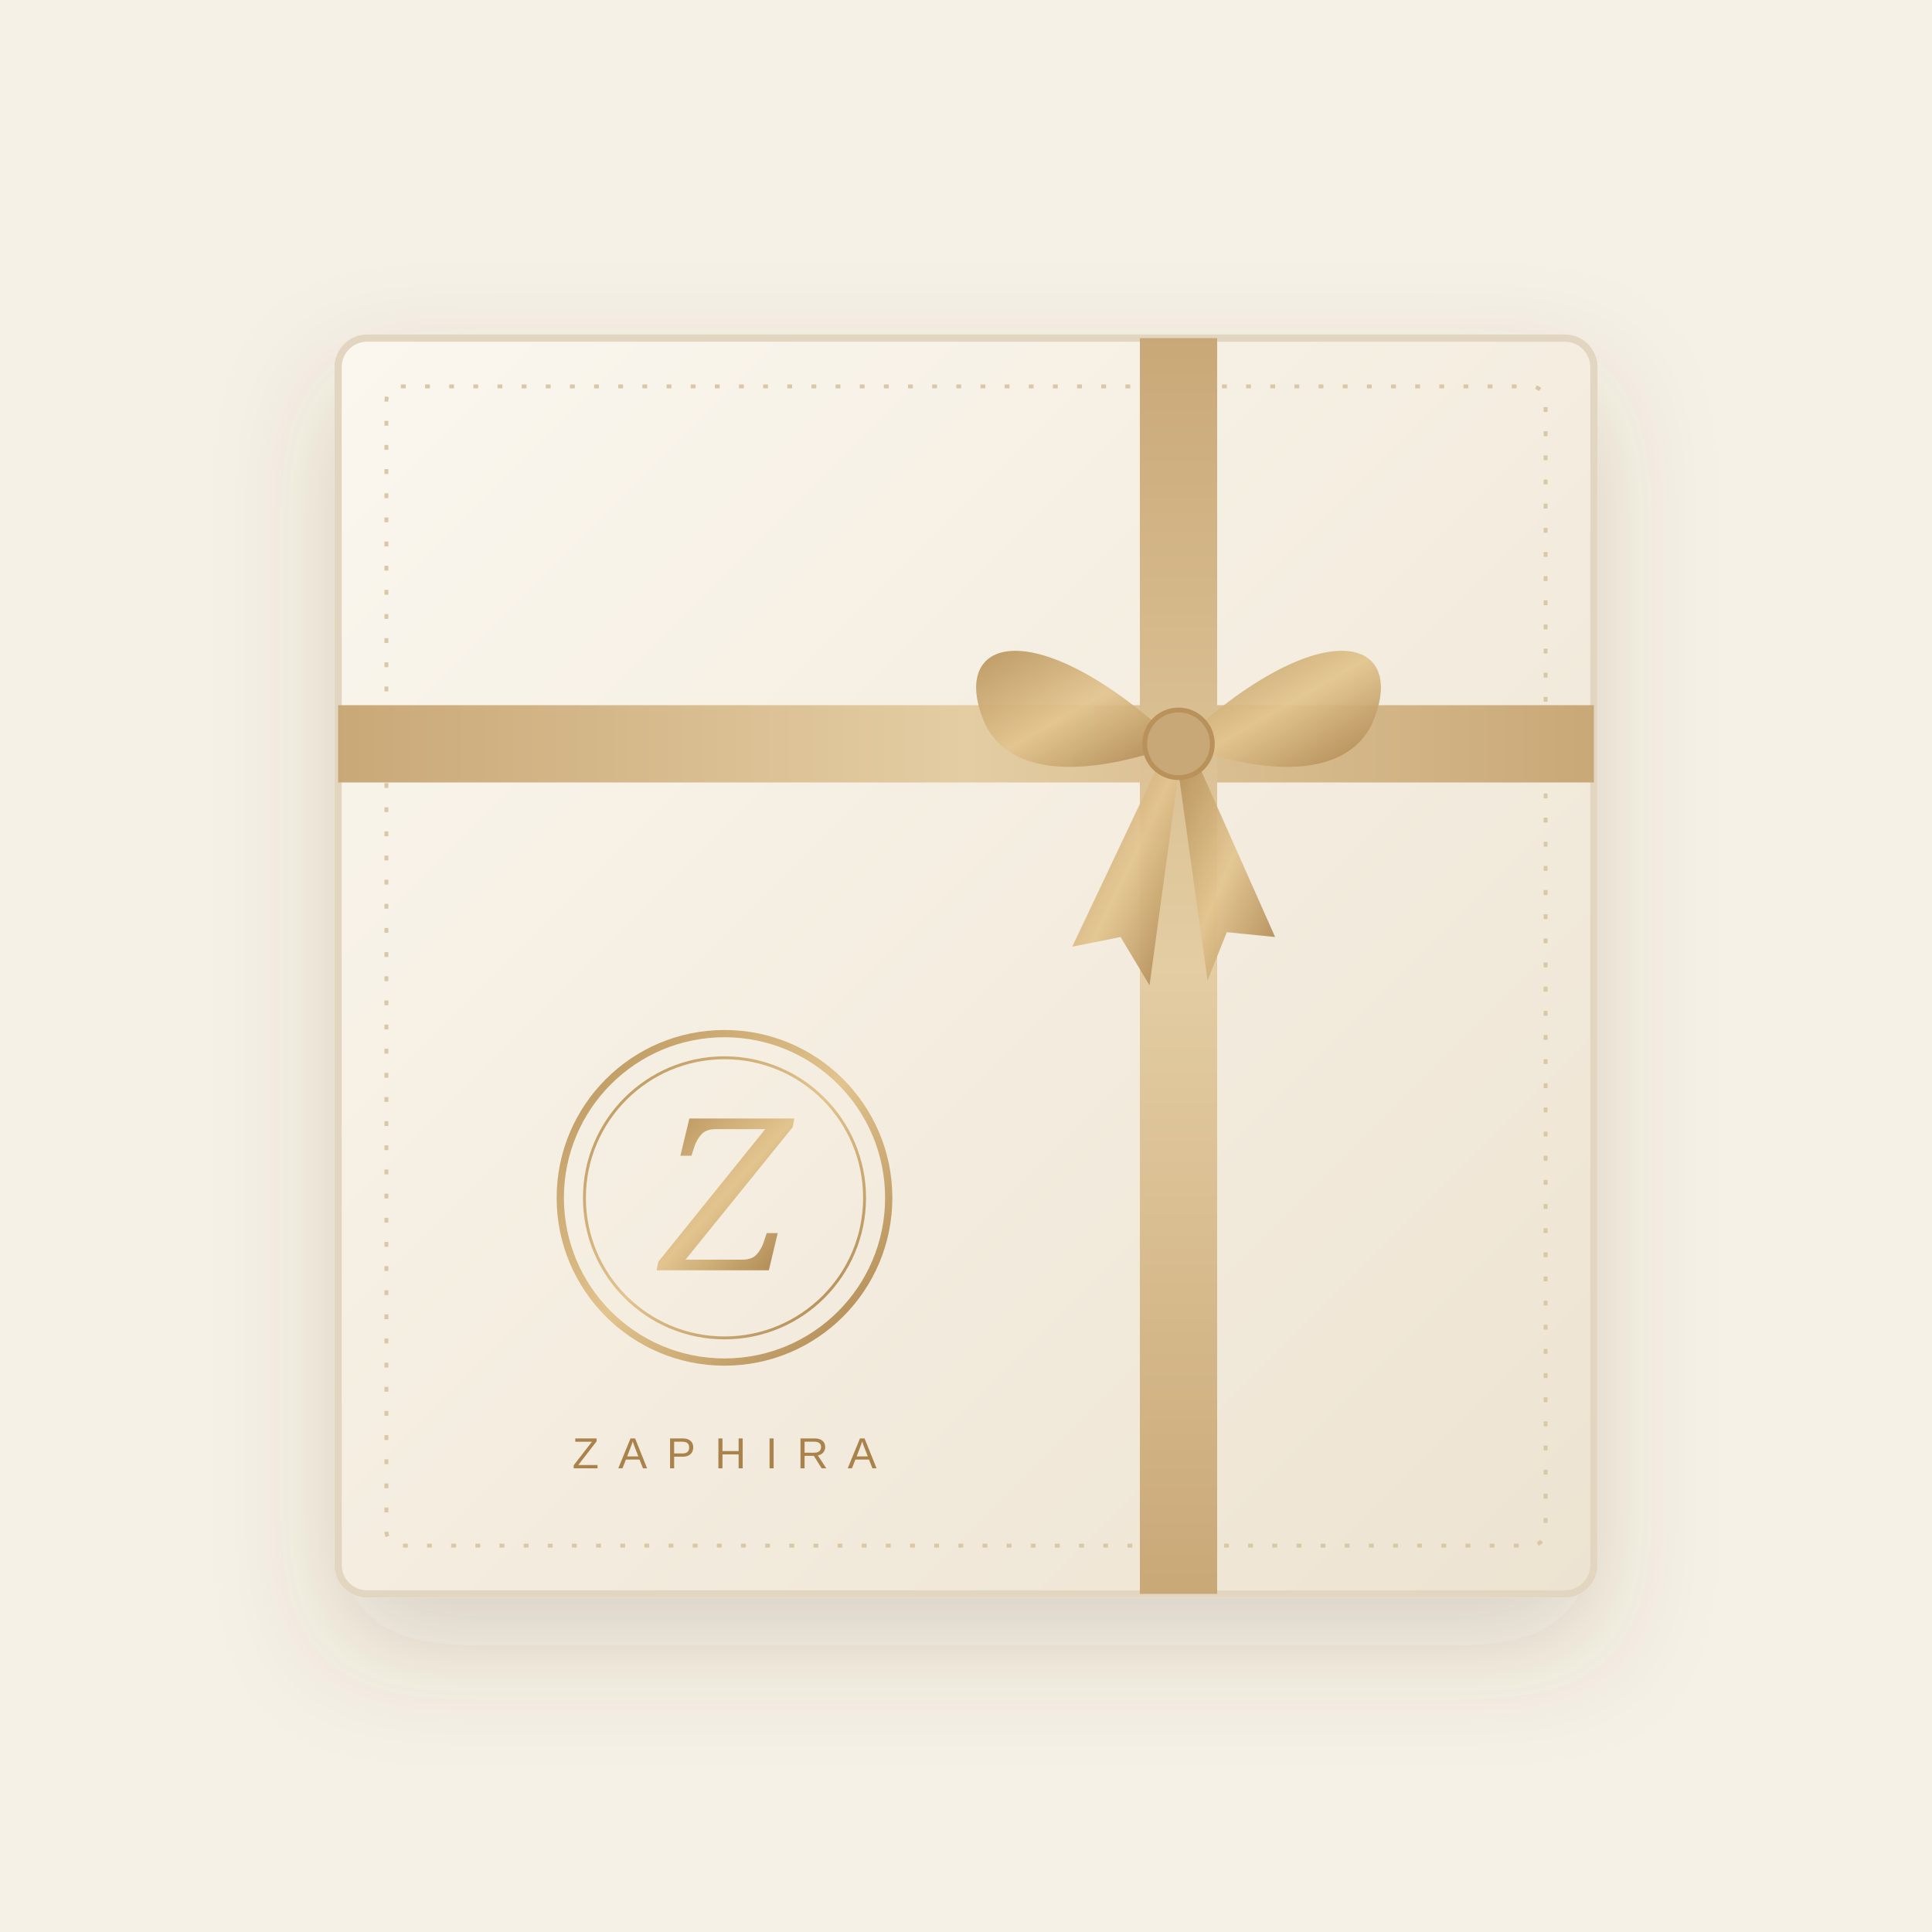
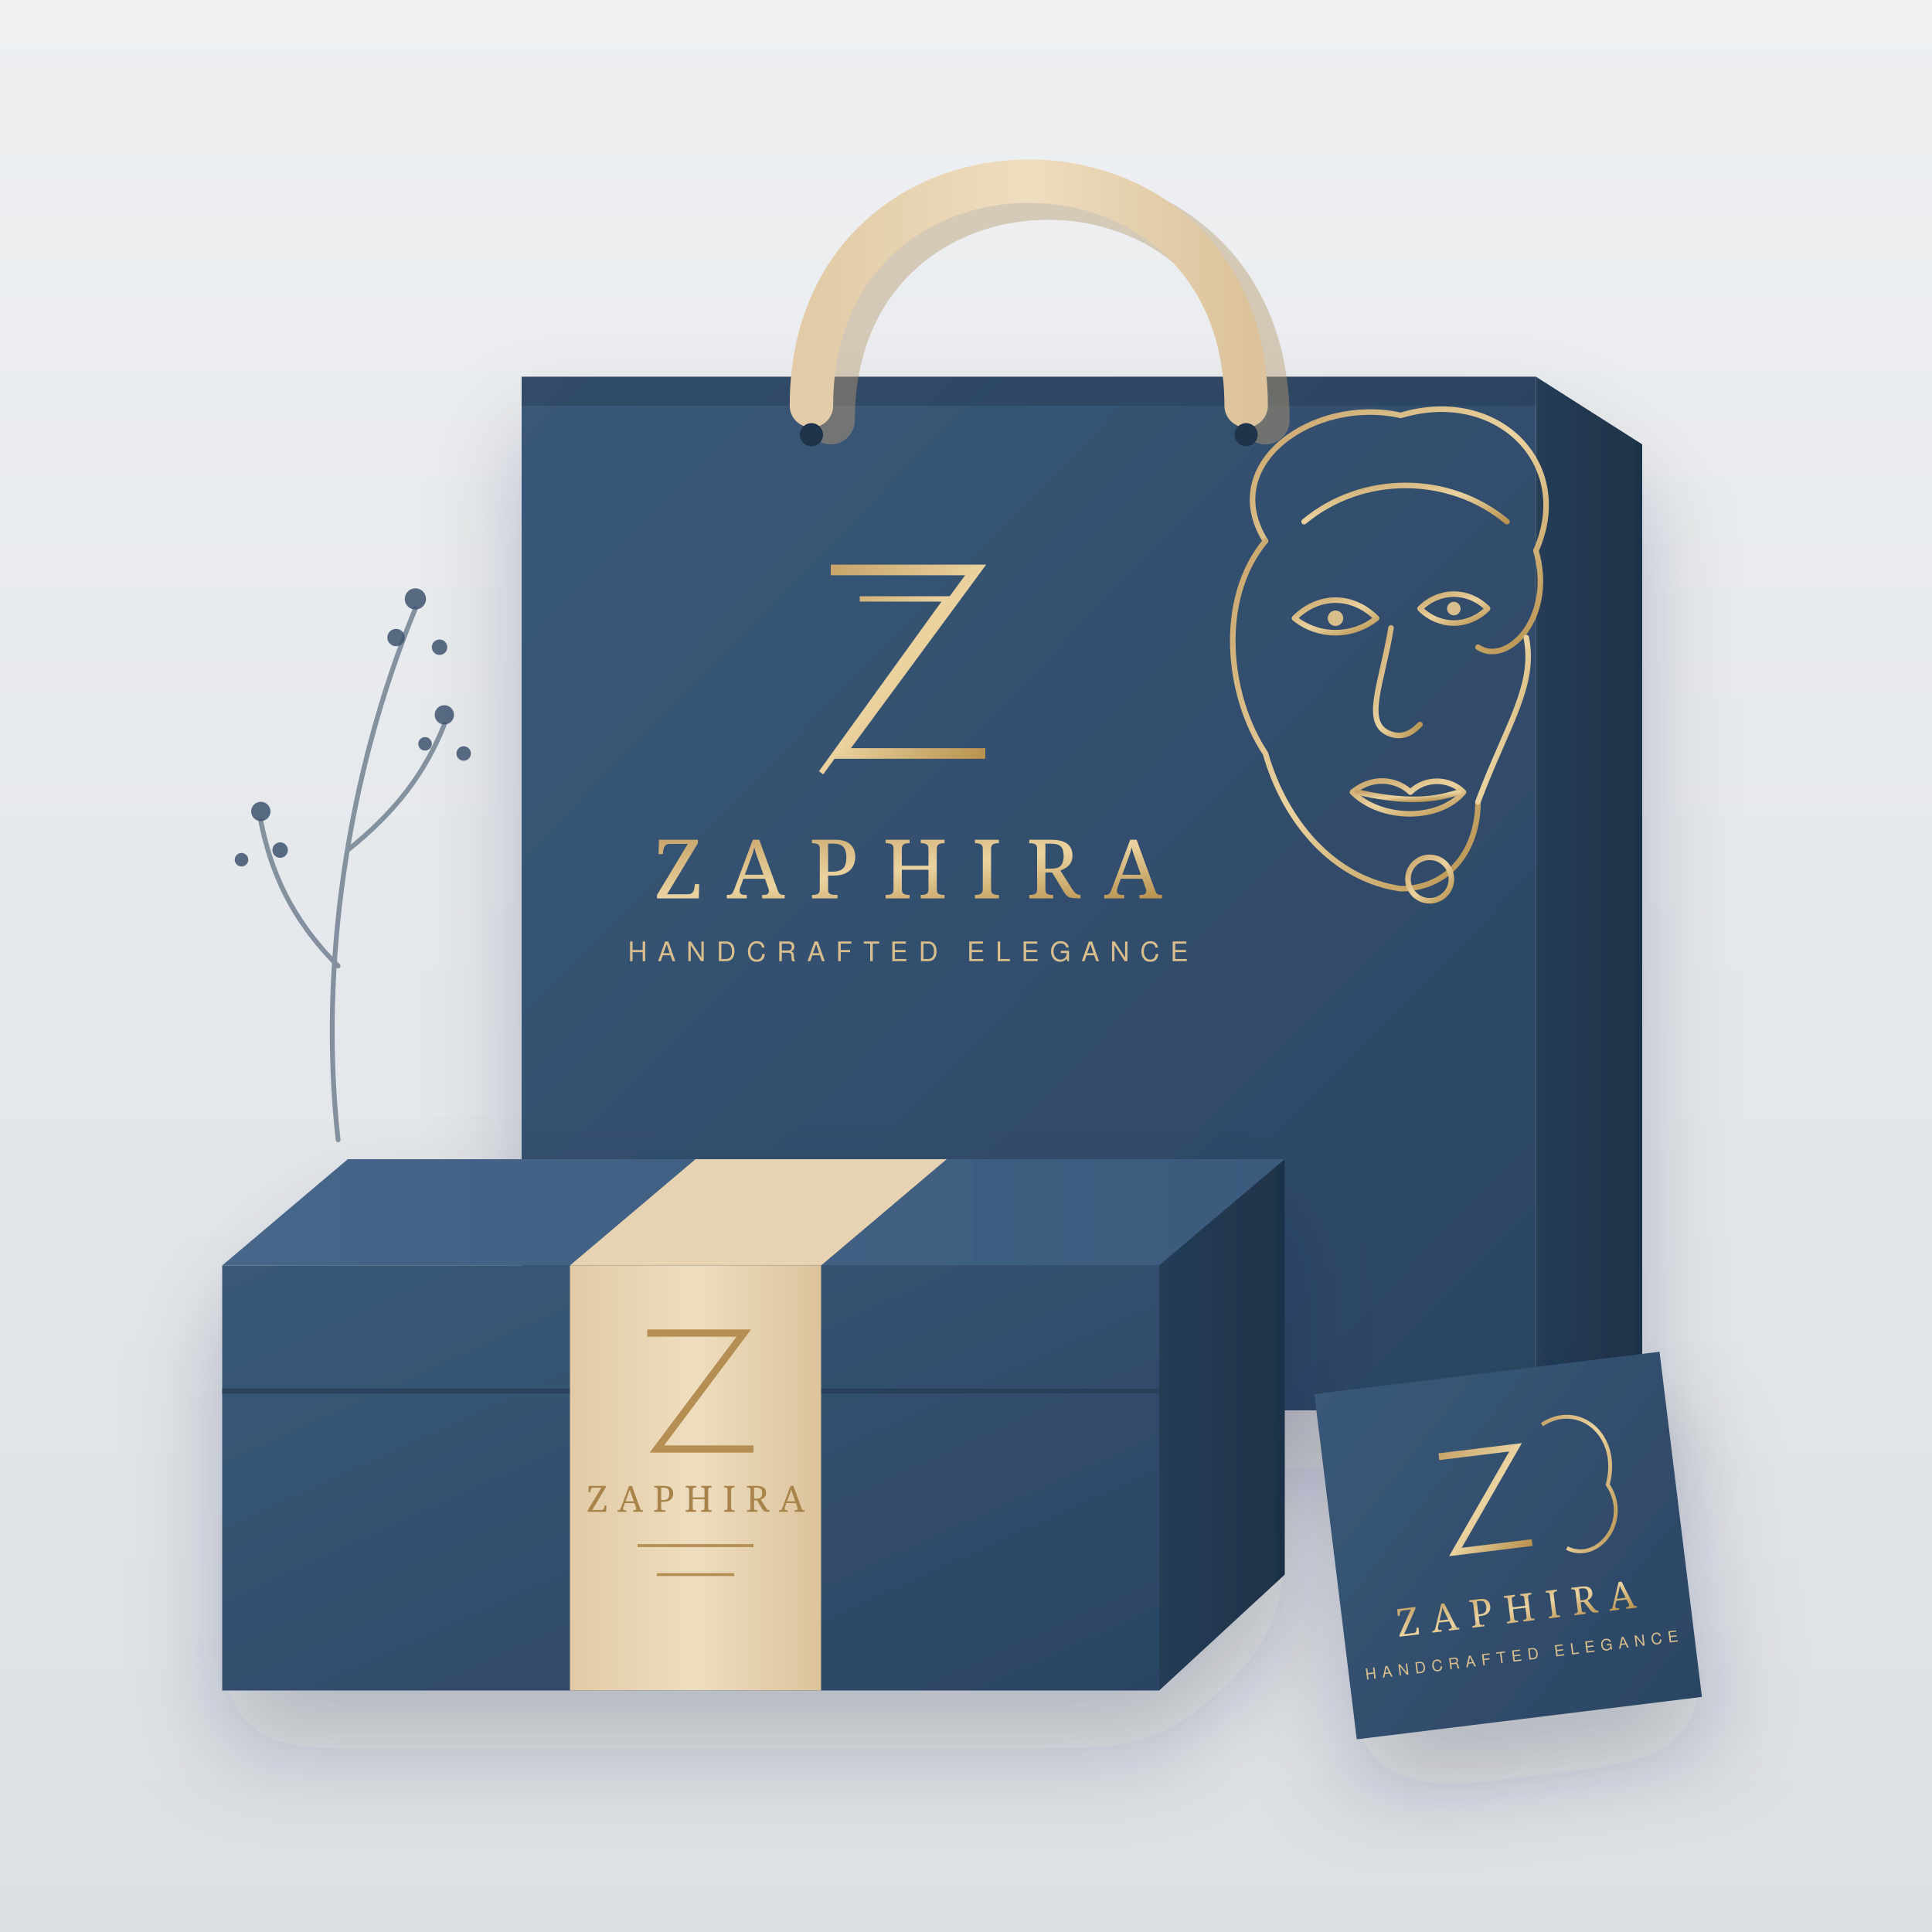
<svg xmlns="http://www.w3.org/2000/svg" viewBox="0 0 400 400" role="img" aria-labelledby="ecrin-title">
  <defs>
-     <linearGradient id="lid" x1="0" y1="0" x2="1" y2="1">
-       <stop offset="0" stop-color="#FBF7EF" />
-       <stop offset="1" stop-color="#EDE3D1" />
+     <linearGradient id="bg" x1="0" y1="0" x2="0" y2="1">
+       <stop offset="0" stop-color="#EEF0F2" />
+       <stop offset="1" stop-color="#DCE0E5" />
    </linearGradient>
-     <linearGradient id="ribbon" x1="0" y1="0" x2="1" y2="0">
-       <stop offset="0" stop-color="#C9A877" />
-       <stop offset="0.5" stop-color="#E4CDA3" />
-       <stop offset="1" stop-color="#C9A877" />
+     <linearGradient id="blue" x1="0" y1="0" x2="1" y2="1">
+       <stop offset="0" stop-color="#3A5878" />
+       <stop offset="1" stop-color="#2B4563" />
    </linearGradient>
-     <linearGradient id="ribbonV" x1="0" y1="0" x2="0" y2="1">
-       <stop offset="0" stop-color="#C9A877" />
-       <stop offset="0.5" stop-color="#E4CDA3" />
-       <stop offset="1" stop-color="#C9A877" />
+     <linearGradient id="blueSide" x1="0" y1="0" x2="1" y2="0">
+       <stop offset="0" stop-color="#253C57" />
+       <stop offset="1" stop-color="#1F334A" />
+     </linearGradient>
+     <linearGradient id="blueTop" x1="0" y1="0" x2="1" y2="0">
+       <stop offset="0" stop-color="#46668A" />
+       <stop offset="1" stop-color="#3B5A7C" />
+     </linearGradient>
+     <linearGradient id="band" x1="0" y1="0" x2="1" y2="0">
+       <stop offset="0" stop-color="#E2CBA6" />
+       <stop offset="0.5" stop-color="#EEDDBF" />
+       <stop offset="1" stop-color="#DCC39C" />
    </linearGradient>
    <linearGradient id="gold" x1="0" y1="0" x2="1" y2="1">
-       <stop offset="0" stop-color="#B8925A" />
-       <stop offset="0.5" stop-color="#E2C48E" />
-       <stop offset="1" stop-color="#A9824C" />
+       <stop offset="0" stop-color="#C8A46A" />
+       <stop offset="0.5" stop-color="#EBD3A0" />
+       <stop offset="1" stop-color="#B8924F" />
    </linearGradient>
-     <filter id="shadow" x="-20%" y="-20%" width="140%" height="140%">
-       <feDropShadow dx="0" dy="10" stdDeviation="12" flood-color="#5A4A35" flood-opacity="0.18" />
+     <filter id="shadow" x="-20%" y="-20%" width="140%" height="150%">
+       <feDropShadow dx="0" dy="12" stdDeviation="10" flood-color="#1C2B3D" flood-opacity="0.22" />
    </filter>
  </defs>
-   <rect width="400" height="400" fill="#F6F1E7" />
+   <rect width="400" height="400" fill="url(#bg)" />
  <g filter="url(#shadow)">
-     <rect x="70" y="70" width="260" height="260" rx="6" fill="url(#lid)" stroke="#E2D6C1" stroke-width="1.5" />
+     <polygon points="318,78 340,92 340,300 318,292" fill="url(#blueSide)" />
+     <rect x="108" y="78" width="210" height="214" fill="url(#blue)" />
  </g>
-   <rect x="80" y="80" width="240" height="240" rx="3" fill="none" stroke="#D9C7A6" stroke-width="0.8" stroke-dasharray="1 4" />
-   <rect x="70" y="146" width="260" height="16" fill="url(#ribbon)" />
-   <rect x="236" y="70" width="16" height="260" fill="url(#ribbonV)" />
-   <g fill="url(#gold)" opacity="0.92">
-     <path d="M244 154 C 214 126, 196 132, 204 150 C 210 162, 228 160, 244 154 Z" />
-     <path d="M244 154 C 274 126, 292 132, 284 150 C 278 162, 260 160, 244 154 Z" />
-     <path d="M240 158 L 222 196 L 232 194 L 238 204 L 244 160 Z" />
-     <path d="M248 158 L 264 194 L 254 193 L 250 203 L 244 160 Z" />
+   <rect x="108" y="78" width="210" height="6" fill="#1F334A" opacity="0.35" />
+   <path d="M168 84 C168 22 258 22 258 84" fill="none" stroke="#B89B72" stroke-width="10" stroke-linecap="round" opacity="0.45" transform="translate(4 3)" />
+   <path d="M168 84 C168 22 258 22 258 84" fill="none" stroke="url(#band)" stroke-width="9" stroke-linecap="round" />
+   <circle cx="168" cy="90" r="2.4" fill="#1F334A" />
+   <circle cx="258" cy="90" r="2.4" fill="#1F334A" />
+   <g fill="none" stroke="url(#gold)" stroke-width="2.2" stroke-linejoin="miter">
+     <path d="M172 118 H202 L174 156 H204" />
+     <path d="M178 124 H196 L170 160" stroke-width="1.1" />
  </g>
-   <circle cx="244" cy="154" r="7" fill="#C9A877" stroke="#B8925A" stroke-width="1" />
-   <circle cx="150" cy="248" r="34" fill="none" stroke="url(#gold)" stroke-width="1.5" />
-   <circle cx="150" cy="248" r="29" fill="none" stroke="url(#gold)" stroke-width="0.6" />
-   <text x="150" y="263" text-anchor="middle" font-family="'Cormorant Garamond', 'Playfair Display', Georgia, serif" font-size="44" font-style="italic" fill="url(#gold)">Z</text>
-   <text x="150" y="304" text-anchor="middle" font-family="'Plus Jakarta Sans', Arial, sans-serif" font-size="9" letter-spacing="4" fill="#A9824C">ZAPHIRA</text>
+   <text x="188" y="186" text-anchor="middle" font-family="Didot, 'Bodoni 72', Georgia, serif" font-size="17" letter-spacing="5" fill="url(#gold)">ZAPHIRA</text>
+   <text x="188" y="199" text-anchor="middle" font-family="Helvetica, Arial, sans-serif" font-size="5.6" letter-spacing="2.2" fill="#D9BE8D">HANDCRAFTED ELEGANCE</text>
+   <g fill="none" stroke="url(#gold)" stroke-width="1.15" stroke-linecap="round" stroke-linejoin="round">
+     <path d="M262 112 C252 96 272 82 290 86 C310 80 326 96 318 114 C322 128 312 138 306 134" />
+     <path d="M262 112 C252 124 254 144 262 156 C266 170 276 182 290 184 C300 184 306 176 306 166" />
+     <path d="M270 108 C282 98 300 98 312 108" />
+     <path d="M268 128 C273 123 280 123 285 128 C280 132 273 132 268 128 Z" />
+     <circle cx="276.5" cy="128" r="1.6" fill="#D9BE8D" stroke="none" />
+     <path d="M294 126 C298 122 304 122 308 126 C304 130 298 130 294 126 Z" />
+     <circle cx="301" cy="126" r="1.4" fill="#D9BE8D" stroke="none" />
+     <path d="M288 130 C286 142 282 150 288 152 C291 153 293 151 294 150" />
+     <path d="M280 164 C285 160 290 162 292 164 C295 161 300 161 303 164 C298 170 286 170 280 164 Z" />
+     <path d="M281 164 C290 166 296 166 302 164" />
+     <circle cx="296" cy="182" r="4.5" />
+     <path d="M306 166 C312 150 318 142 316 132" />
+   </g>
+   <g filter="url(#shadow)">
+     <polygon points="46,262 72,240 266,240 240,262" fill="url(#blueTop)" />
+     <polygon points="240,262 266,240 266,326 240,350" fill="url(#blueSide)" />
+     <rect x="46" y="262" width="194" height="88" fill="url(#blue)" />
+   </g>
+   <line x1="46" y1="288" x2="240" y2="288" stroke="#1F334A" stroke-width="1" opacity="0.55" />
+   <polygon points="118,262 144,240 196,240 170,262" fill="#E7D3B1" />
+   <rect x="118" y="262" width="52" height="88" fill="url(#band)" />
+   <g fill="none" stroke="#B48E52" stroke-width="1.5">
+     <path d="M134 276 H154 L136 300 H156" />
+   </g>
+   <text x="144" y="313" text-anchor="middle" font-family="Didot, 'Bodoni 72', Georgia, serif" font-size="7.5" letter-spacing="2" fill="#A9844A">ZAPHIRA</text>
+   <line x1="132" y1="320" x2="156" y2="320" stroke="#B48E52" stroke-width="0.6" />
+   <line x1="136" y1="326" x2="152" y2="326" stroke="#B48E52" stroke-width="0.6" />
+   <g transform="rotate(-7 312 318)" filter="url(#shadow)">
+     <rect x="276" y="284" width="72" height="72" fill="url(#blue)" />
+     <g fill="none" stroke="url(#gold)" stroke-width="1.4">
+       <path d="M300 300 H316 L301 320 H317" />
+     </g>
+     <path d="M322 296 C330 292 338 300 334 310 C338 318 330 326 324 322" fill="none" stroke="url(#gold)" stroke-width="0.8" />
+     <text x="312" y="336" text-anchor="middle" font-family="Didot, 'Bodoni 72', Georgia, serif" font-size="8" letter-spacing="2.4" fill="url(#gold)">ZAPHIRA</text>
+     <text x="312" y="344" text-anchor="middle" font-family="Helvetica, Arial, sans-serif" font-size="3.2" letter-spacing="1.2" fill="#D9BE8D">HANDCRAFTED ELEGANCE</text>
+   </g>
+   <g fill="none" stroke="#6B7A8C" stroke-width="1" stroke-linecap="round" opacity="0.8">
+     <path d="M70 236 C66 200 72 160 86 126" />
+     <path d="M70 200 C60 190 56 180 54 170" />
+     <path d="M72 176 C82 168 88 160 92 150" />
+   </g>
+   <g fill="#3E5470" opacity="0.85">
+     <circle cx="86" cy="124" r="2.2" />
+     <circle cx="82" cy="132" r="1.8" />
+     <circle cx="91" cy="134" r="1.6" />
+     <circle cx="54" cy="168" r="2" />
+     <circle cx="58" cy="176" r="1.6" />
+     <circle cx="50" cy="178" r="1.4" />
+     <circle cx="92" cy="148" r="2" />
+     <circle cx="96" cy="156" r="1.5" />
+     <circle cx="88" cy="154" r="1.4" />
+   </g>
</svg>
